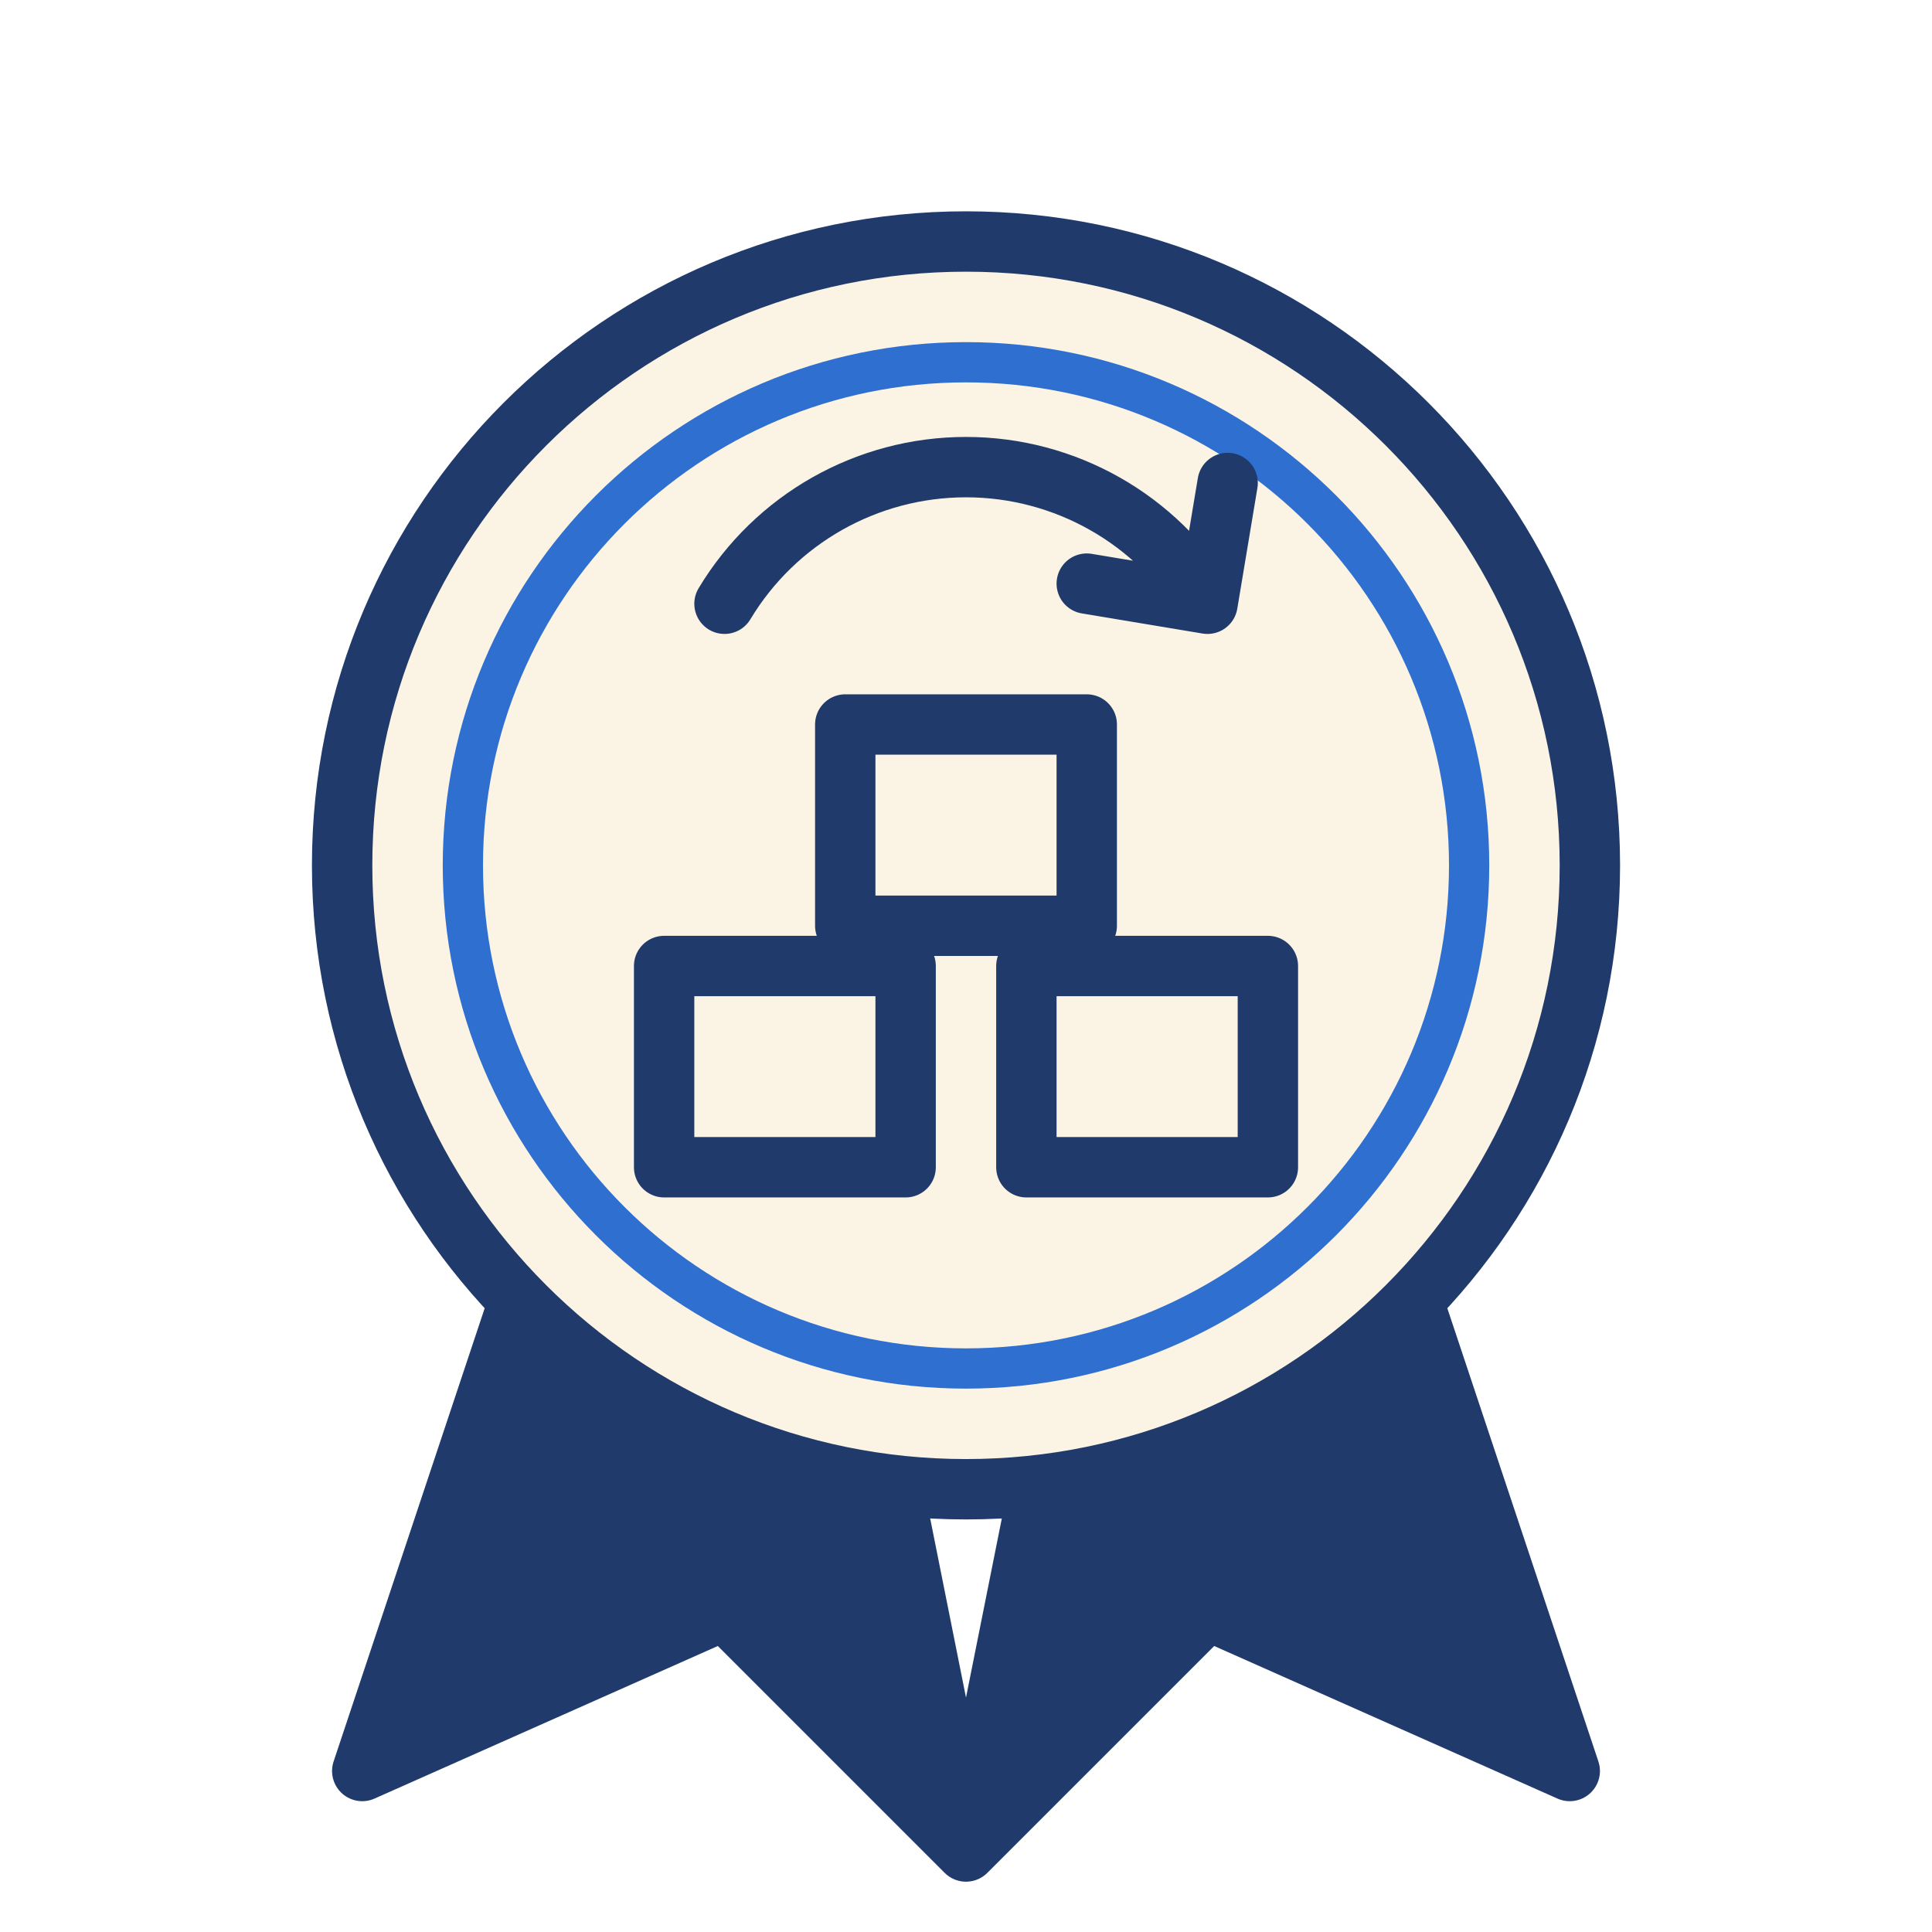
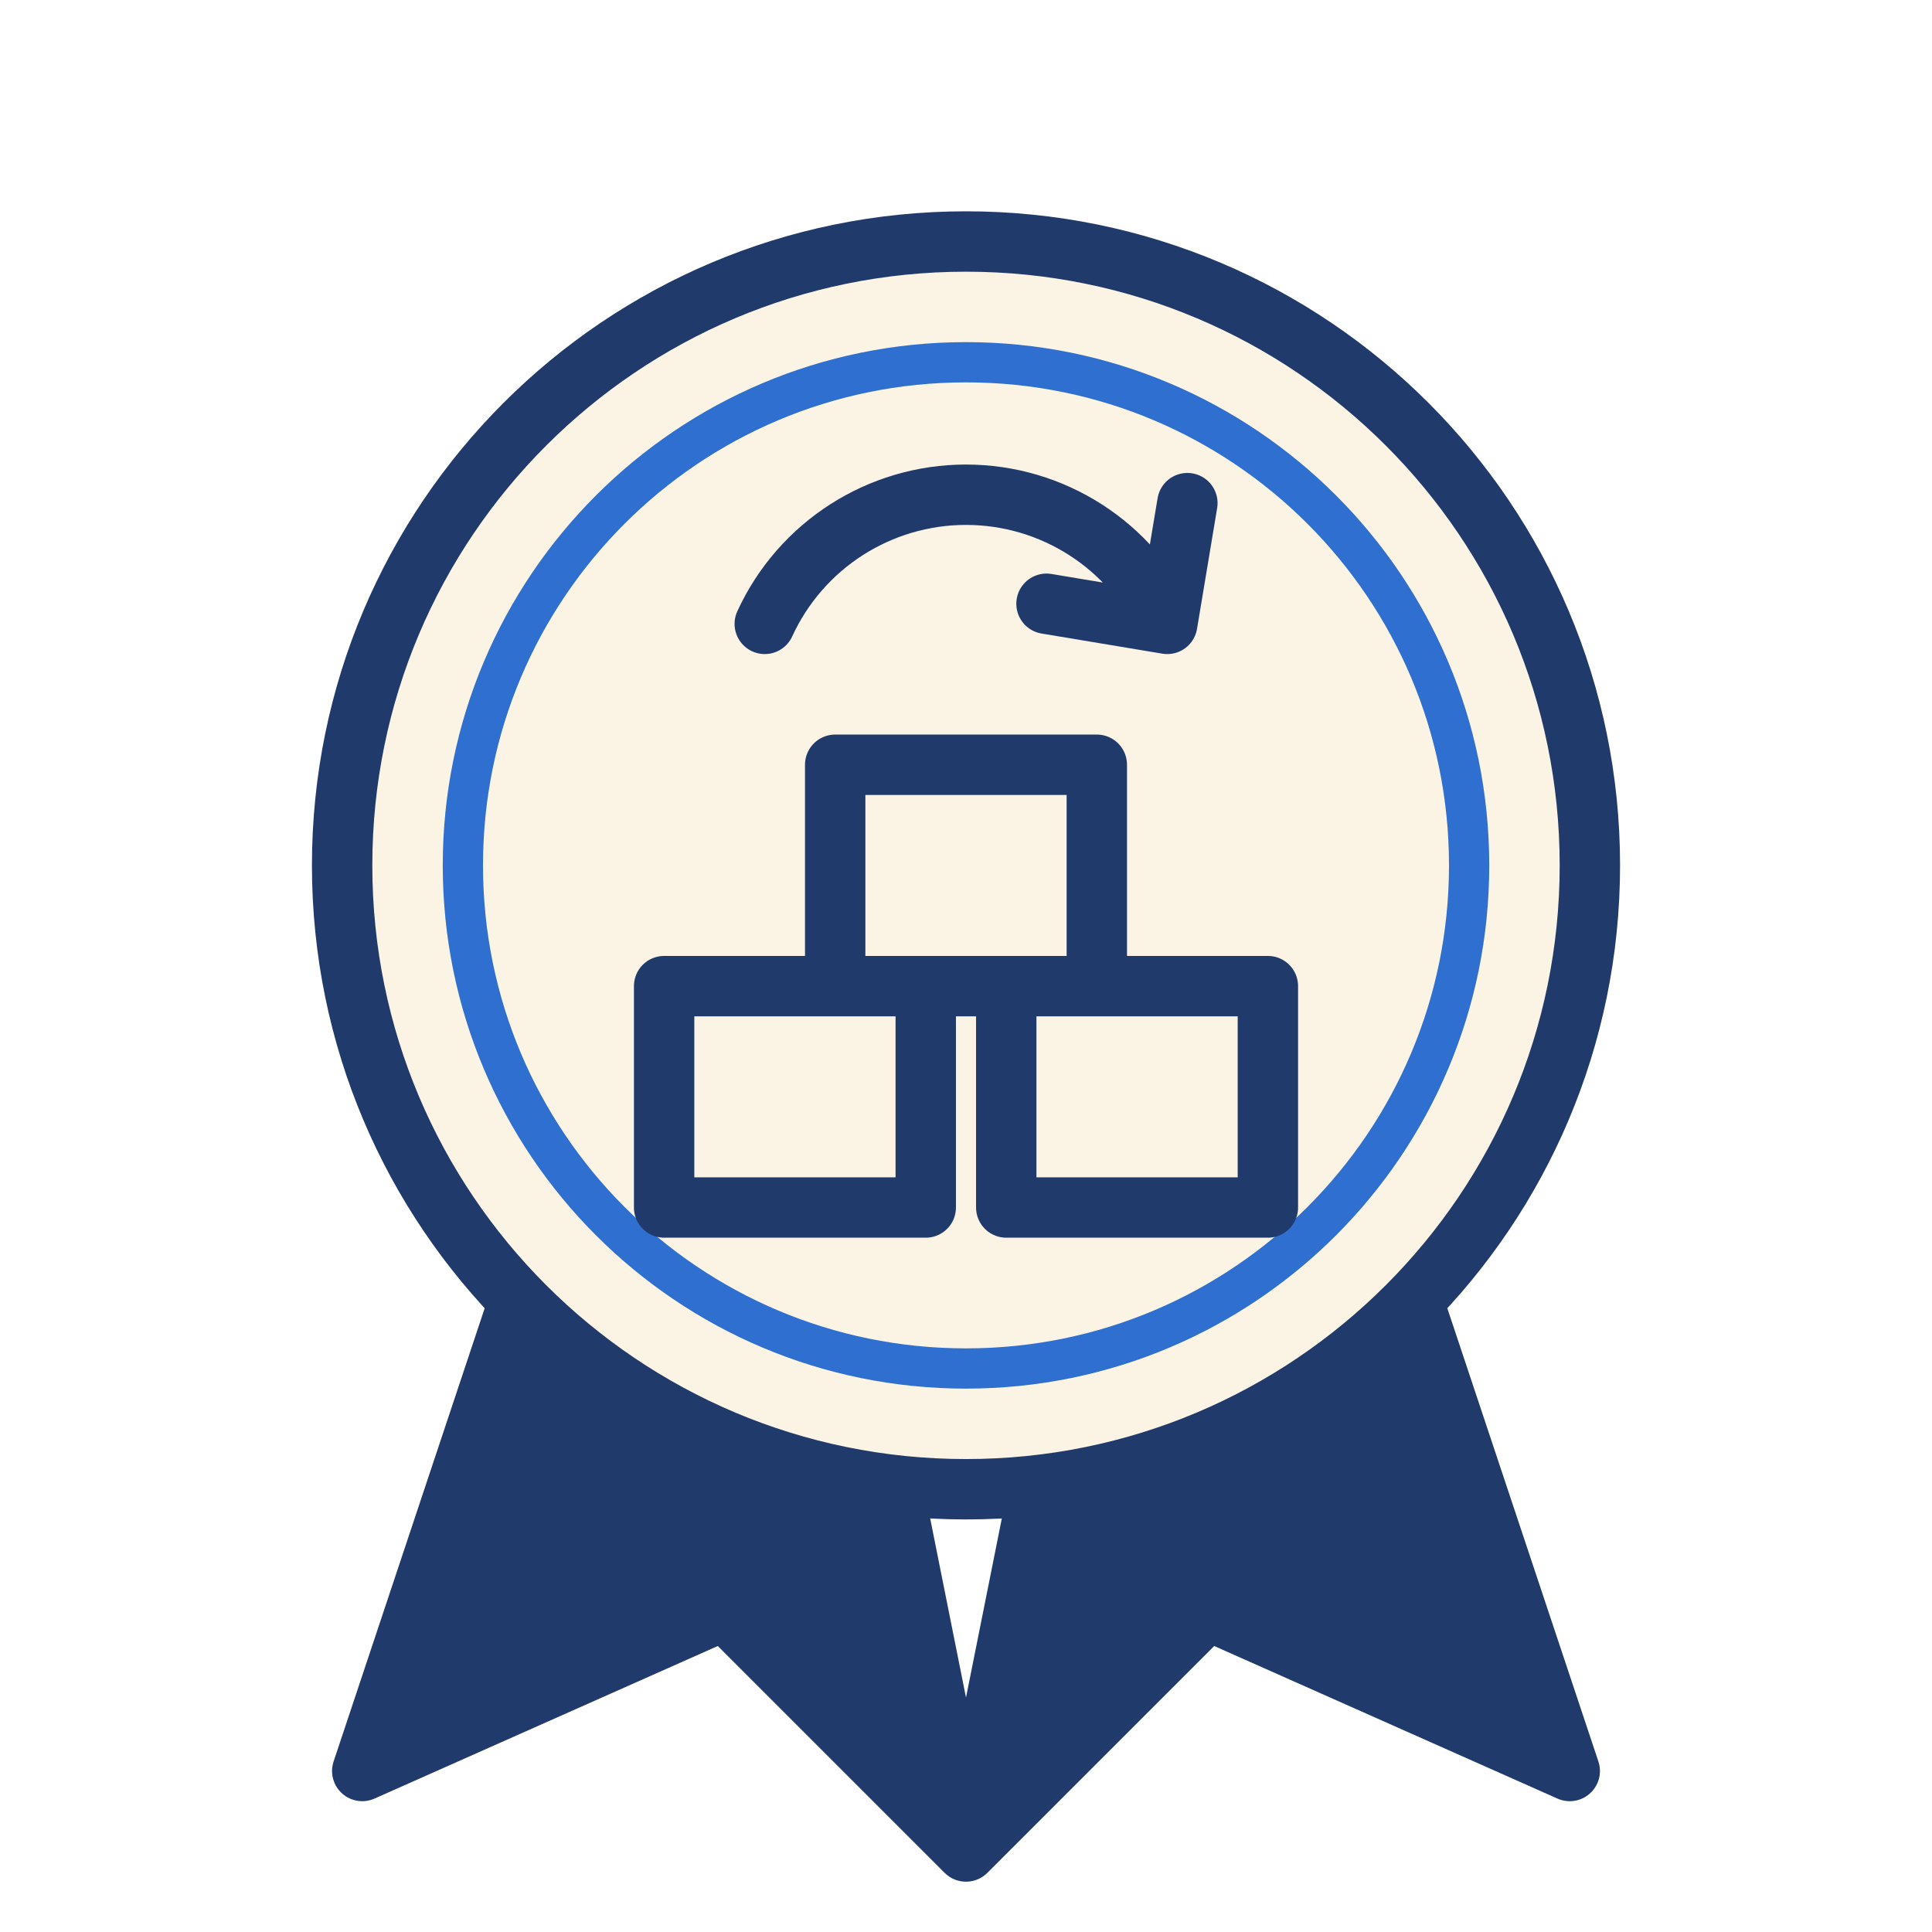
<svg xmlns="http://www.w3.org/2000/svg" viewBox="0 0 96 96" width="96" height="96" role="img" aria-labelledby="title">
  <path d="M26 64 18 88l18-8 12 12 5-25M70 64l8 24-18-8-12 12-5-25" fill="#1F3A6B" stroke="#1F3A6B" stroke-width="3" stroke-linejoin="round" />
  <circle cx="48" cy="43" r="31" fill="#FBF4E4" stroke="#1F3A6B" stroke-width="3" />
  <circle cx="48" cy="43" r="25" fill="none" stroke="#2F6FD0" stroke-width="2" />
  <g fill="none" stroke="#1F3A6B" stroke-width="3" stroke-linecap="round" stroke-linejoin="round">
-     <path d="M33 58V48h12v10zM51 58V48h12v10zM42 46V36h12v10zM36 30a14 14 0 0 1 24 0M60 30l1-6M60 30l-6-1" />
+     <path d="M33 60V49h13v11zM50 60V49h13v11zM41.5 49V38h13v11zM38 31a11 11 0 0 1 20 0M58 31l1-6M58 31l-6-1" />
  </g>
</svg>
